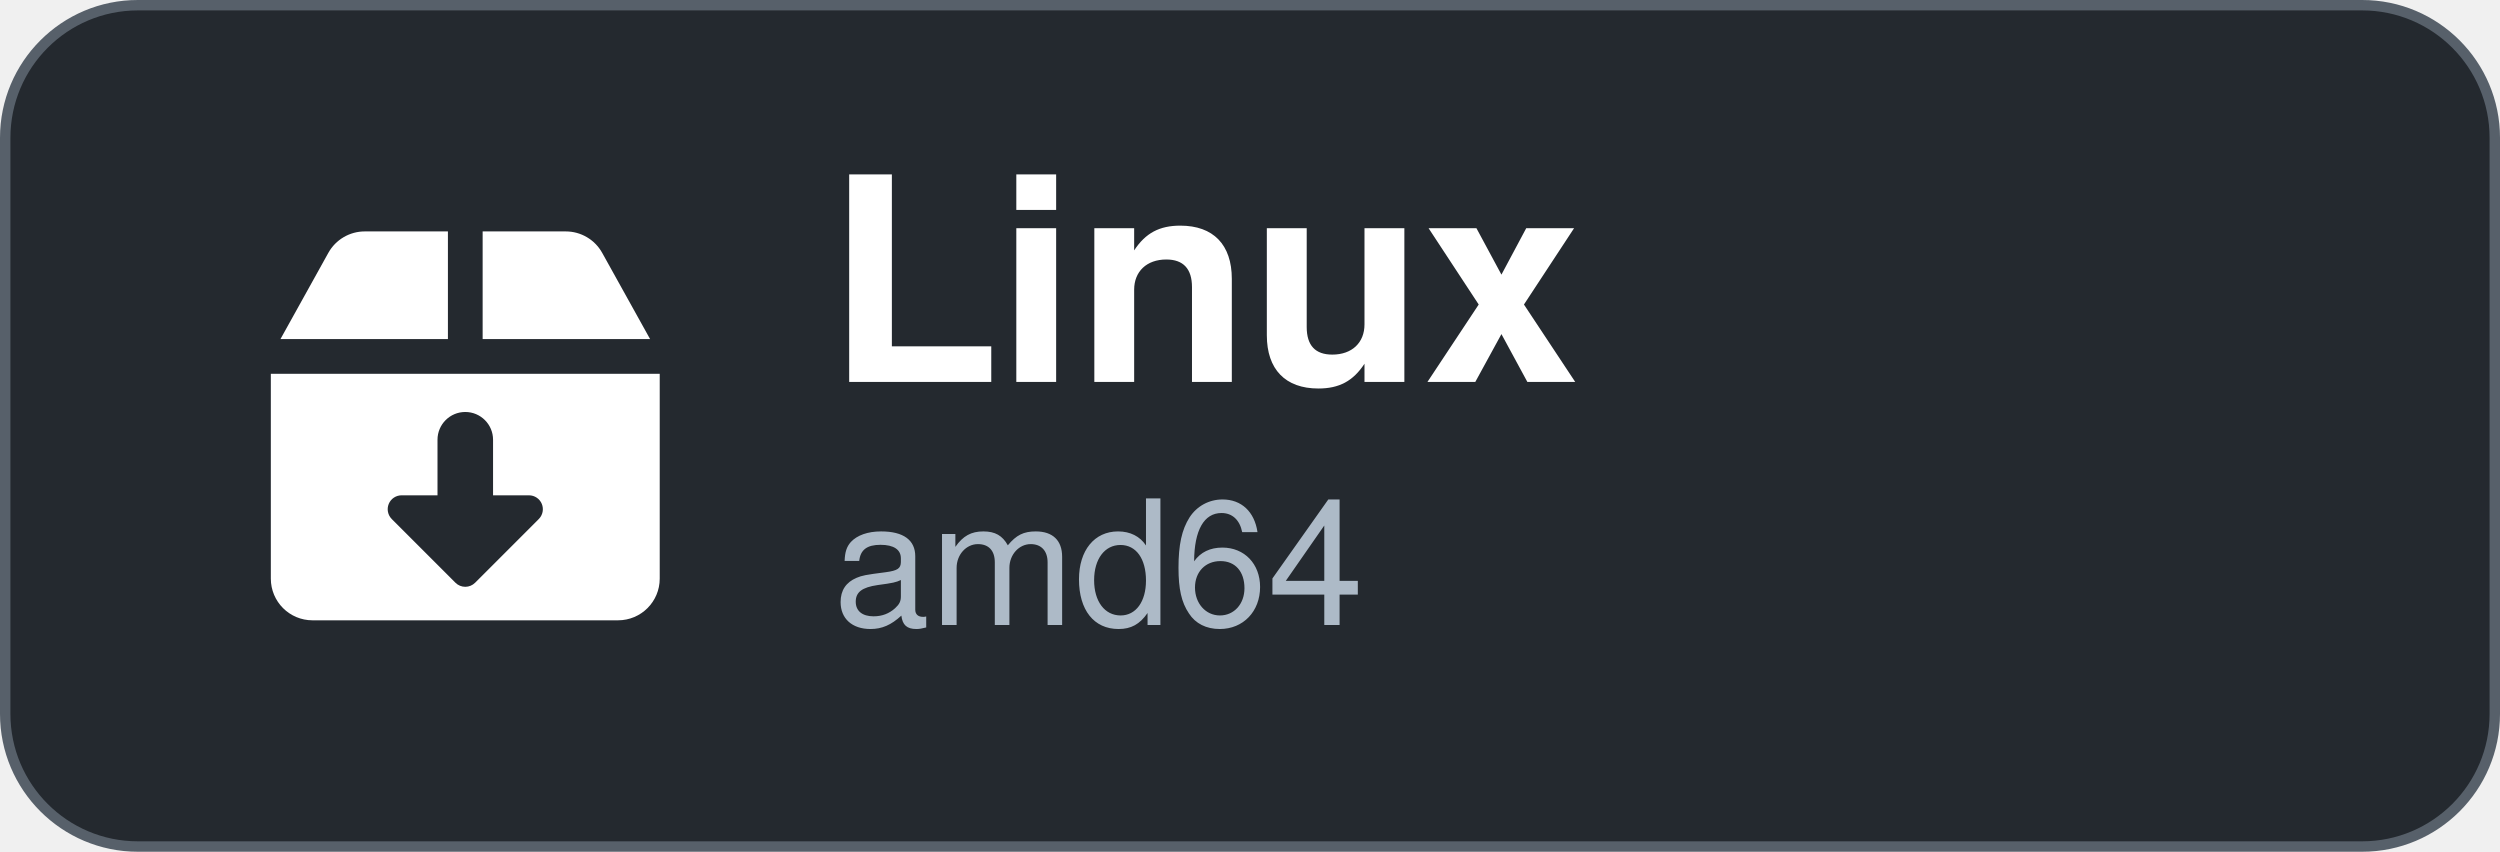
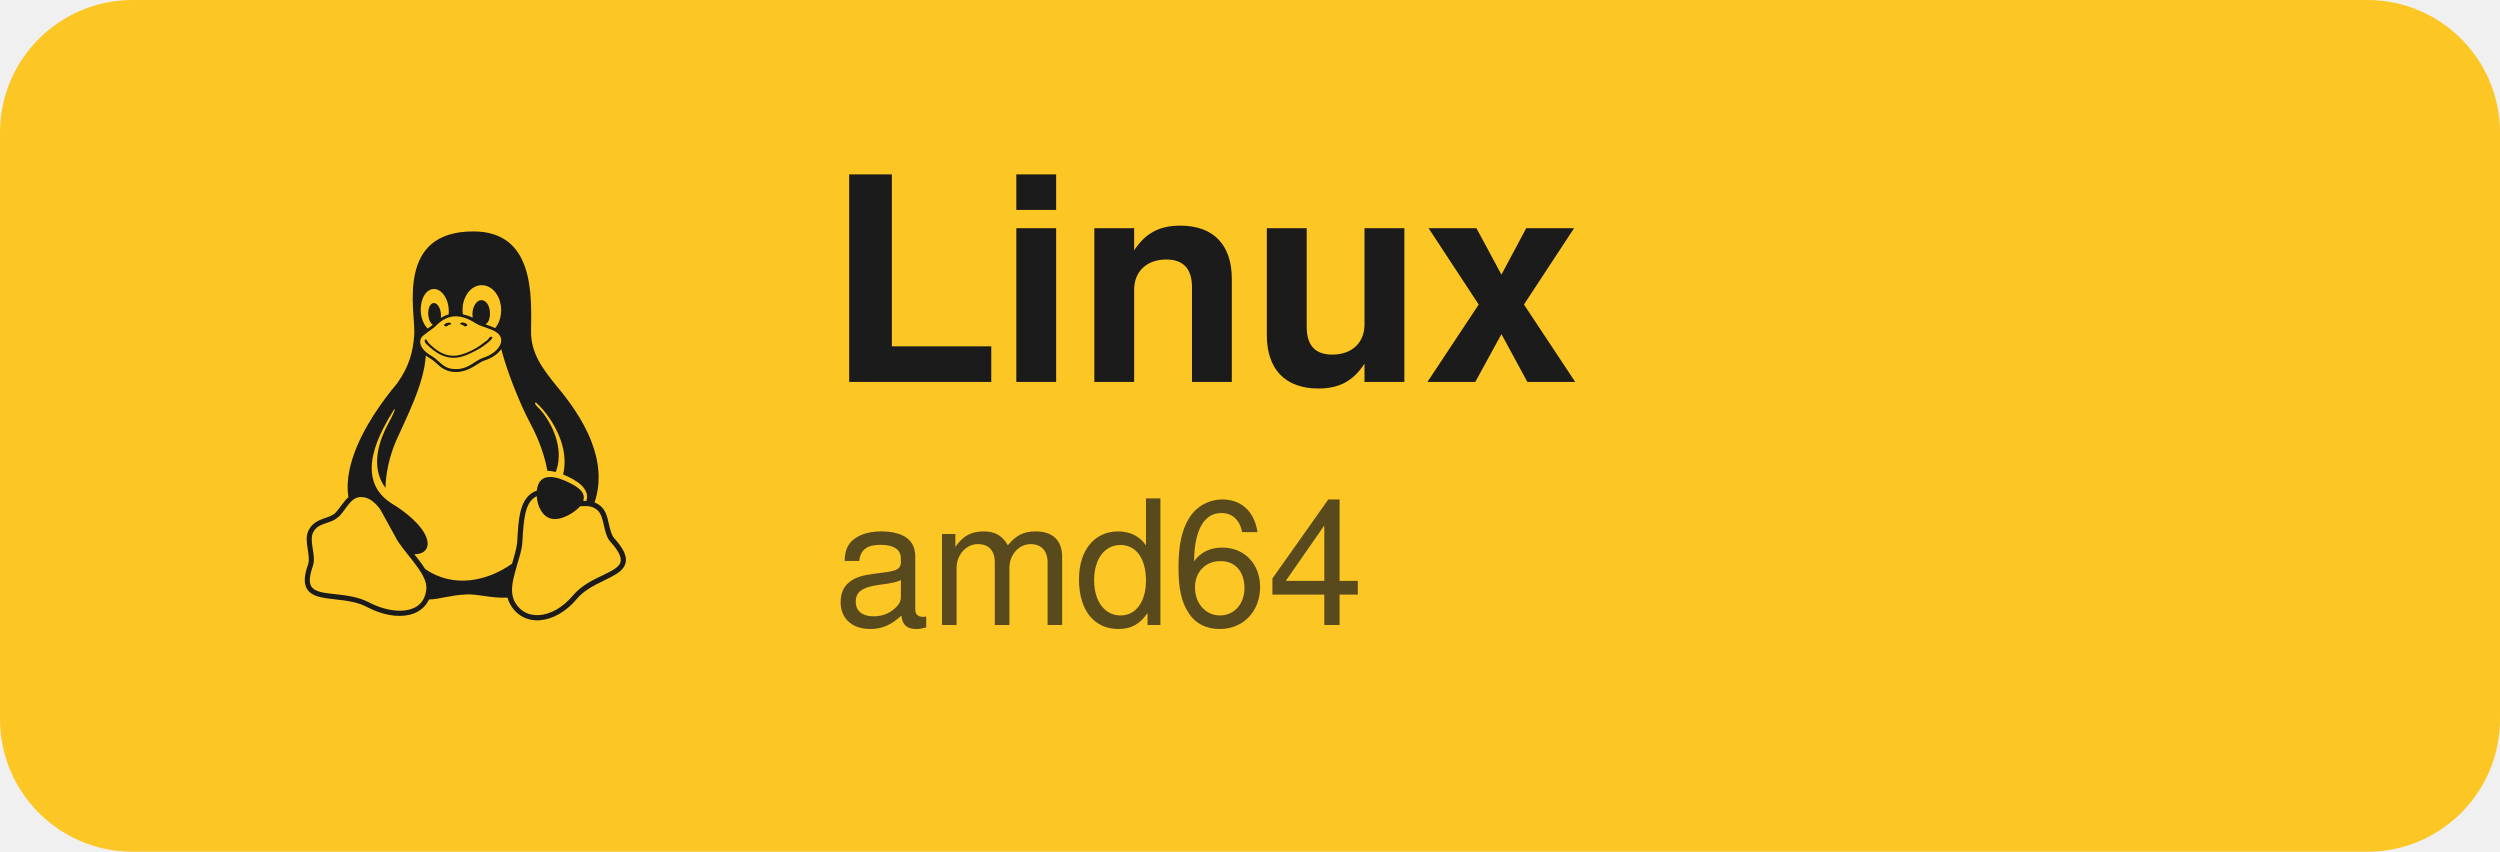
<svg xmlns="http://www.w3.org/2000/svg" viewBox="0 0 720.0 245.3" width="720.0" height="245.3" role="img" aria-label="Download for Linux">
-   <rect x="1.5" y="1.5" width="717.0" height="242.3" rx="38.2" ry="38.2" fill="#24292f" stroke="#57606a" stroke-width="3" />
-   <g transform="translate(78.0 66.65) scale(8.0)" fill="#ffffff">
-     <path fill-rule="evenodd" clip-rule="evenodd" d="M6.375 0H3.383A1.5 1.5 0 0 0 2.07 0.772L0.347 3.875h6.028V0ZM0 12.5V5.125h14V12.5a1.5 1.5 0 0 1 -1.5 1.5h-11A1.5 1.5 0 0 1 0 12.5Zm13.653 -8.625H7.625V0h2.992a1.5 1.5 0 0 1 1.312 0.772l1.724 3.103Zm-9.3 6.479 2.293 2.293a0.5 0.5 0 0 0 0.708 0l2.292 -2.293a0.5 0.5 0 0 0 -0.353 -0.854H8v-2a1 1 0 1 0 -2 0v2H4.707a0.5 0.5 0 0 0 -0.353 0.854Z" />
+   <rect width="720.0" height="245.3" rx="38.2" ry="38.2" fill="#fcc624" />
+   <g transform="translate(85.0 66.65) scale(0.21875)" fill="#1b1b1b">
+     <path d="M220.8 123.3c1 .5 1.8 1.7 3 1.7 1.1 0 2.8-.4 2.9-1.5.2-1.4-1.9-2.3-3.2-2.9-1.7-.7-3.9-1-5.5-.1-.4.2-.8.7-.6 1.1.3 1.3 2.3 1.1 3.4 1.7zm-21.9 1.7c1.2 0 2-1.2 3-1.7 1.1-.6 3.1-.4 3.5-1.6.2-.4-.2-.9-.6-1.1-1.6-.9-3.8-.6-5.5.1-1.3.6-3.4 1.5-3.2 2.9.1 1 1.8 1.5 2.8 1.4zM420 403.8c-3.6-4-5.3-11.6-7.2-19.7-1.8-8.1-3.9-16.8-10.5-22.4-1.3-1.1-2.6-2.1-4-2.9-1.3-.8-2.7-1.5-4.1-2 9.2-27.3 5.6-54.5-3.7-79.1-11.4-30.1-31.3-56.4-46.5-74.4-17.1-21.5-33.7-41.9-33.4-72C311.1 85.4 315.7.1 234.8 0 132.4-.2 158 103.4 156.9 135.2c-1.7 23.4-6.4 41.8-22.5 64.7-18.9 22.5-45.5 58.8-58.1 96.7-6 17.9-8.8 36.1-6.2 53.3-6.5 5.8-11.4 14.7-16.6 20.2-4.2 4.3-10.3 5.9-17 8.3s-14 6-18.5 14.5c-2.1 3.9-2.8 8.1-2.8 12.4 0 3.9.6 7.9 1.2 11.8 1.2 8.1 2.5 15.7.8 20.8-5.2 14.4-5.9 24.4-2.2 31.7 3.8 7.3 11.4 10.5 20.1 12.3 17.3 3.6 40.8 2.7 59.3 12.5 19.8 10.4 39.9 14.1 55.9 10.4 11.6-2.6 21.1-9.6 25.9-20.2 12.5-.1 26.3-5.4 48.3-6.6 14.9-1.2 33.6 5.3 55.1 4.1.6 2.3 1.4 4.6 2.5 6.7v.1c8.3 16.7 23.8 24.3 40.3 23 16.6-1.3 34.1-11 48.3-27.9 13.6-16.4 36-23.2 50.9-32.2 7.4-4.5 13.4-10.1 13.9-18.3.4-8.2-4.4-17.3-15.5-29.7zM223.7 87.3c9.8-22.2 34.2-21.8 44-.4 6.5 14.2 3.6 30.9-4.3 40.4-1.6-.8-5.9-2.6-12.6-4.9 1.1-1.2 3.1-2.7 3.9-4.6 4.8-11.8-.2-27-9.1-27.3-7.3-.5-13.9 10.8-11.8 23-4.1-2-9.4-3.5-13-4.4-1-6.9-.3-14.6 2.9-21.8zM183 75.8c10.1 0 20.8 14.2 19.1 33.5-3.5 1-7.1 2.5-10.2 4.6 1.2-8.9-3.3-20.1-9.6-19.6-8.4.7-9.8 21.2-1.8 28.1 1 .8 1.9-.2-5.9 5.5-15.6-14.6-10.5-52.1 8.4-52.1zm-13.6 60.7c6.2-4.6 13.6-10 14.1-10.5 4.7-4.4 13.5-14.2 27.9-14.2 7.1 0 15.6 2.3 25.9 8.9 6.3 4.1 11.3 4.4 22.6 9.3 8.4 3.5 13.7 9.7 10.5 18.2-2.6 7.1-11 14.4-22.7 18.1-11.1 3.6-19.8 16-38.2 14.9-3.9-.2-7-1-9.6-2.1-8-3.5-12.2-10.4-20-15-8.6-4.8-13.2-10.4-14.7-15.3-1.4-4.9 0-9 4.2-12.3zm3.3 334c-2.7 35.1-43.9 34.4-75.3 18-29.9-15.8-68.6-6.5-76.5-21.9-2.4-4.7-2.4-12.7 2.6-26.4v-.2c2.4-7.6.6-16-.6-23.9-1.2-7.8-1.8-15 .9-20 3.5-6.7 8.5-9.1 14.8-11.3 10.3-3.7 11.8-3.4 19.6-9.9 5.5-5.7 9.5-12.9 14.3-18 5.1-5.5 10-8.1 17.7-6.9 8.1 1.2 15.1 6.8 21.9 16l19.6 35.6c9.5 19.9 43.1 48.4 41 68.9zm-1.4-25.9c-4.1-6.6-9.6-13.6-14.4-19.6 7.1 0 14.2-2.2 16.7-8.9 2.3-6.2 0-14.9-7.4-24.9-13.5-18.2-38.3-32.5-38.3-32.5-13.5-8.4-21.1-18.7-24.6-29.9s-3-23.3-.3-35.2c5.2-22.9 18.6-45.2 27.2-59.2 2.3-1.7.8 3.2-8.7 20.8-8.5 16.1-24.4 53.3-2.6 82.4.6-20.7 5.5-41.8 13.8-61.5 12-27.4 37.3-74.9 39.3-112.7 1.1.8 4.6 3.2 6.2 4.1 4.6 2.7 8.1 6.7 12.6 10.3 12.4 10 28.5 9.2 42.4 1.2 6.2-3.5 11.2-7.5 15.9-9 9.9-3.1 17.8-8.6 22.3-15 7.7 30.4 25.7 74.3 37.2 95.7 6.1 11.4 18.3 35.5 23.6 64.6 3.3-.1 7 .4 10.9 1.4 13.8-35.7-11.7-74.2-23.3-84.9-4.7-4.6-4.9-6.6-2.6-6.5 12.6 11.2 29.2 33.7 35.2 59 2.8 11.6 3.3 23.7.4 35.7 16.4 6.8 35.9 17.9 30.7 34.8-2.2-.1-3.2 0-4.2 0 3.2-10.1-3.9-17.6-22.8-26.1-19.6-8.6-36-8.6-38.3 12.5-12.1 4.2-18.3 14.7-21.4 27.3-2.8 11.2-3.6 24.7-4.4 39.9-.5 7.7-3.6 18-6.8 29-32.1 22.9-76.7 32.9-114.3 7.2zm257.4-11.5c-.9 16.8-41.2 19.9-63.2 46.5-13.2 15.7-29.4 24.4-43.6 25.5s-26.5-4.8-33.7-19.3c-4.7-11.1-2.4-23.1 1.1-36.3 3.7-14.2 9.2-28.8 9.9-40.6.8-15.2 1.7-28.5 4.2-38.7 2.6-10.3 6.6-17.2 13.7-21.1.3-.2.7-.3 1-.5.8 13.2 7.3 26.6 18.8 29.5 12.6 3.3 30.7-7.5 38.4-16.3 9-.3 15.7-.9 22.6 5.1 9.9 8.5 7.1 30.3 17.1 41.6 10.6 11.6 14 19.5 13.7 24.6zM173.3 148.7c2 1.9 4.7 4.5 8 7.1 6.6 5.2 15.8 10.6 27.3 10.6 11.6 0 22.5-5.9 31.8-10.8 4.9-2.6 10.9-7 14.8-10.4s5.9-6.3 3.1-6.6-2.6 2.6-6 5.1c-4.4 3.2-9.7 7.4-13.9 9.8-7.4 4.2-19.5 10.2-29.9 10.2s-18.7-4.8-24.9-9.7c-3.1-2.5-5.7-5-7.7-6.9-1.5-1.4-1.9-4.6-4.3-4.9-1.4-.1-1.8 3.7 1.7 6.5z" />
  </g>
-   <text x="238" y="110" font-family="-apple-system, BlinkMacSystemFont, 'Segoe UI', Helvetica, Arial, sans-serif" font-size="82" font-weight="700" fill="#ffffff">Linux</text>
-   <text x="240" y="180" font-family="-apple-system, BlinkMacSystemFont, 'Segoe UI', Helvetica, Arial, sans-serif" font-size="50" font-weight="400" fill="#adbac7">amd64</text>
+   <text x="238" y="110" font-family="-apple-system, BlinkMacSystemFont, 'Segoe UI', Helvetica, Arial, sans-serif" font-size="82" font-weight="700" fill="#1b1b1b">Linux</text>
+   <text x="240" y="180" font-family="-apple-system, BlinkMacSystemFont, 'Segoe UI', Helvetica, Arial, sans-serif" font-size="50" font-weight="400" fill="#1b1b1b" fill-opacity="0.72">amd64</text>
</svg>
